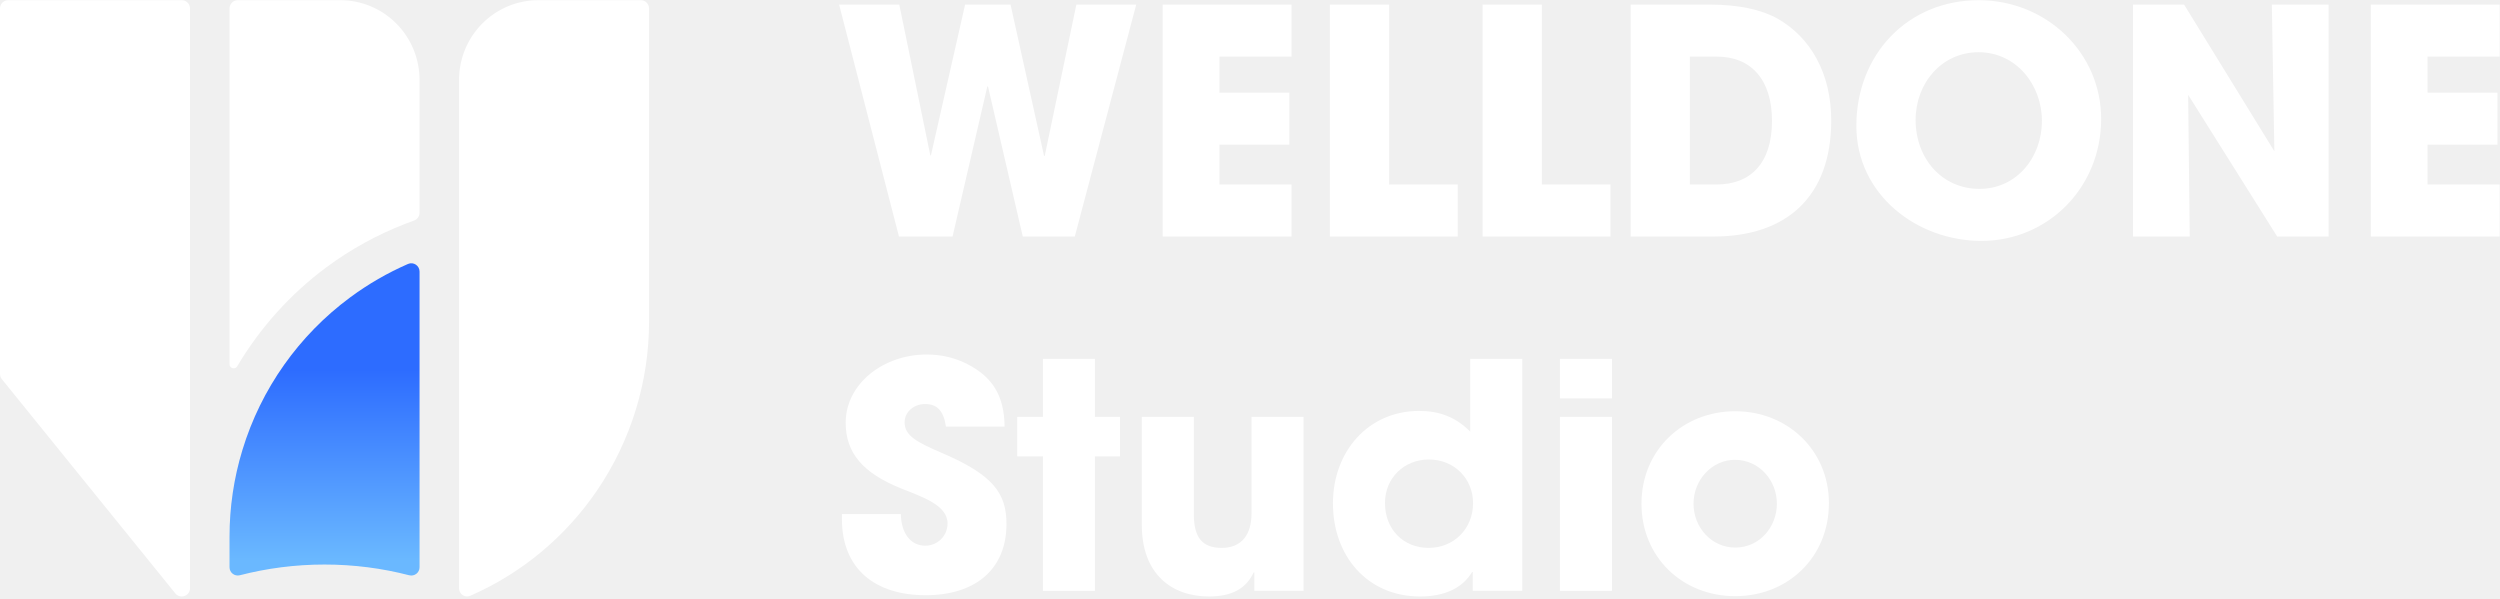
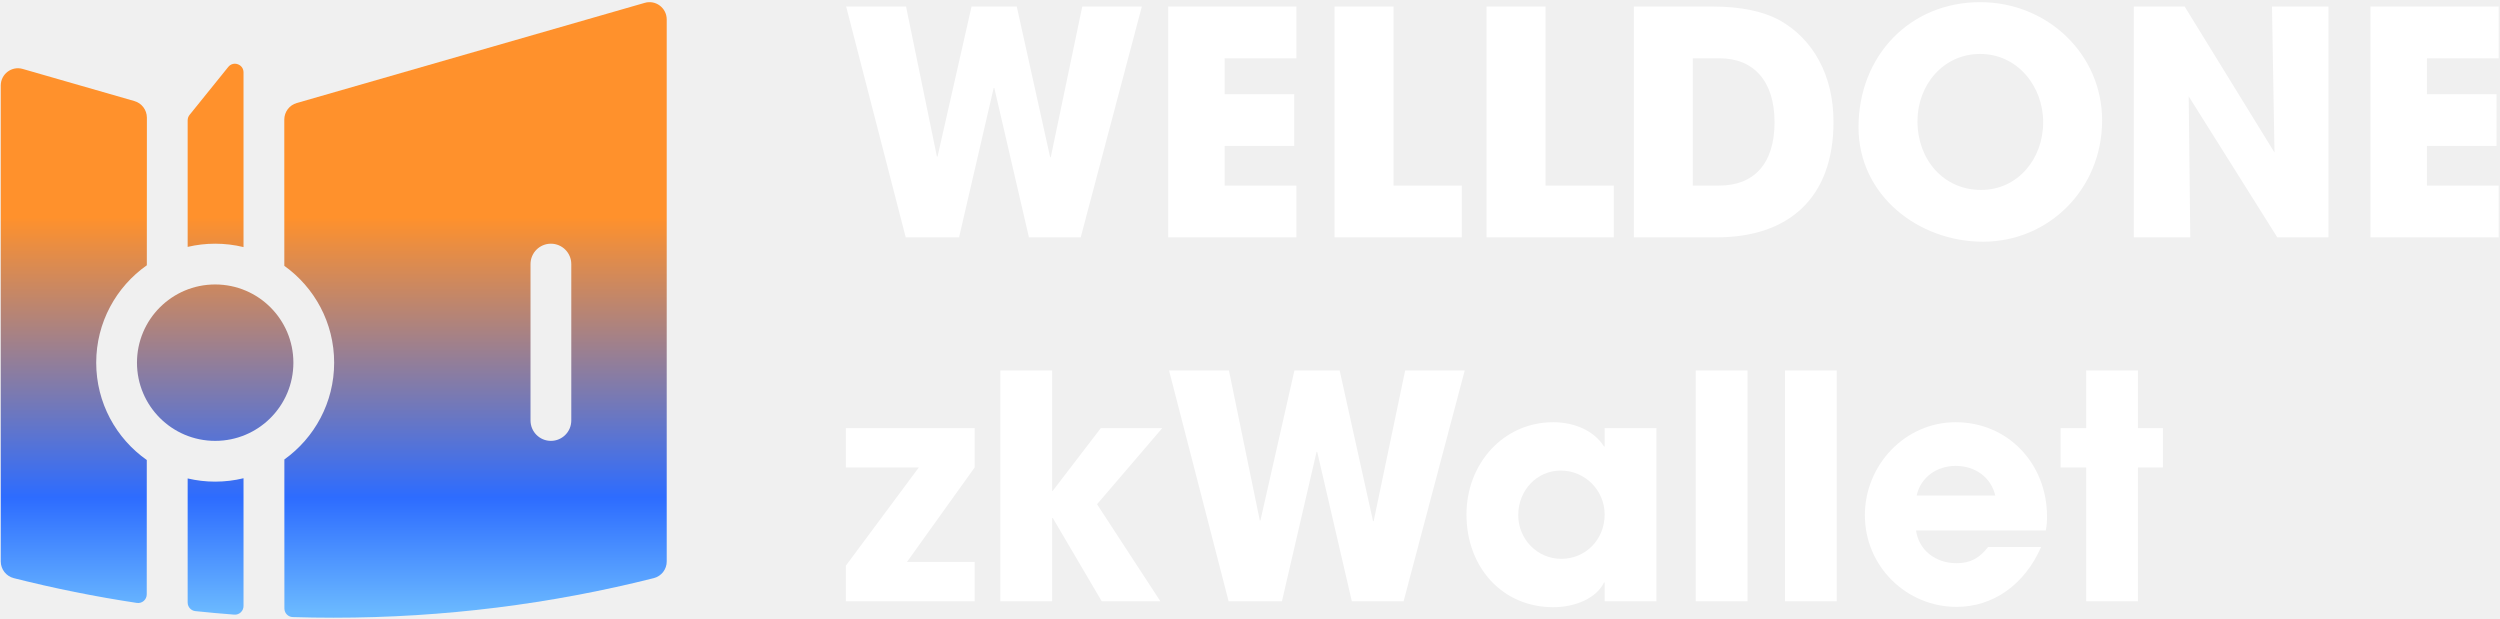
- <svg xmlns="http://www.w3.org/2000/svg" width="1023" height="245" viewBox="0 0 1023 245" fill="none">
-   <path d="M220.32 0.077C216.05 0.077 211.823 0.907 207.884 2.551C203.936 4.194 200.361 6.6 197.336 9.633C194.321 12.675 191.932 16.276 190.297 20.249C188.67 24.223 187.831 28.476 187.84 32.771V240.713C187.84 243.11 190.229 244.754 192.415 243.797C213.356 234.647 231.35 219.736 244.294 200.724C258.17 180.348 265.6 156.22 265.6 131.506V3.491C265.6 1.61 264.083 0.077 262.211 0.077H220.32Z" fill="white" />
-   <path d="M77.751 3.466C77.751 1.593 76.235 0.077 74.363 0.077H3.38C1.508 0.077 0 1.593 0 3.466V153.017C0 153.796 0.263 154.55 0.754 155.152L71.737 242.814C73.745 245.296 77.76 243.873 77.76 240.679V3.466H77.751Z" fill="white" />
-   <path d="M171.68 32.771V87.052C171.68 88.476 170.79 89.755 169.452 90.238C168.249 90.67 167.045 91.119 165.842 91.577C154.354 96.033 143.518 101.997 133.647 109.309C118.88 120.23 106.417 134.133 97.063 149.891C96.182 151.373 93.92 150.755 93.92 149.027V3.491C93.92 1.602 95.436 0.077 97.309 0.077H139.205C143.467 0.068 147.694 0.915 151.643 2.551C155.582 4.194 159.166 6.6 162.182 9.642C165.198 12.675 167.596 16.284 169.223 20.249C170.858 24.223 171.688 28.476 171.68 32.771Z" fill="white" />
-   <path d="M171.68 111.127C171.68 108.695 169.189 107.035 166.961 108.009C158.615 111.652 150.66 116.235 143.255 121.717C122.26 137.247 106.815 159.122 99.207 184.106C95.674 195.679 93.92 207.642 93.92 219.588V232.118C93.92 234.338 96.013 235.948 98.156 235.389C109.221 232.533 120.828 231.008 132.791 231.008C144.755 231.008 156.37 232.533 167.435 235.397C169.587 235.956 171.68 234.347 171.68 232.127V111.127Z" fill="url(#paint0_linear_1821_9053)" />
-   <path d="M439.808 96.782H418.518L404.281 35.347H404.025L389.788 96.782H367.856L343.359 1.872H367.985L380.682 63.564H380.939L394.919 1.872H413.516L427.239 63.82H427.496L440.45 1.872H464.947L439.808 96.782Z" fill="white" />
-   <path d="M528.491 96.782H475.777V1.872H528.491V23.163H498.992V37.912H527.593V59.203H498.992V75.492H528.491V96.782Z" fill="white" />
-   <path d="M596.508 96.782H544.179V1.872H568.42V75.492H596.508V96.782Z" fill="white" />
-   <path d="M659.008 96.782H606.679V1.872H630.92V75.492H659.008V96.782Z" fill="white" />
-   <path d="M701.244 96.782H667.256V1.872H699.576C711.376 1.872 720.739 3.924 727.408 7.644C740.875 15.339 749.34 29.96 749.34 49.327C749.34 80.622 730.871 96.782 701.244 96.782ZM691.496 75.492H702.398C716.378 75.492 725.099 66.77 725.099 49.456C725.099 32.526 716.506 23.163 702.526 23.163H691.496V75.492Z" fill="white" />
-   <path d="M810.799 98.578C784.378 98.578 759.624 79.596 759.624 51.508C759.624 22.137 780.787 0.077 809.645 0.077C837.348 0.077 859.793 21.495 859.793 48.686C859.793 76.774 837.989 98.578 810.799 98.578ZM810.029 77.287C825.035 77.287 835.552 64.59 835.552 49.456C835.552 34.578 824.907 21.367 809.645 21.367C794.51 21.367 783.865 34.065 783.865 49.071C783.865 64.718 794.51 77.287 810.029 77.287Z" fill="white" />
-   <path d="M952.854 96.782H931.82L895.395 38.81L896.036 96.782H872.822V1.872H893.728L930.666 61.896L929.64 1.872H952.854V96.782Z" fill="white" />
-   <path d="M1022.86 96.782H970.142V1.872H1022.86V23.163H993.356V37.912H1021.96V59.203H993.356V75.492H1022.86V96.782Z" fill="white" />
-   <path d="M411.079 174.562H387.095C386.069 167.764 383.247 165.327 378.502 165.327C374.013 165.327 370.165 168.533 370.165 172.766C370.165 178.409 375.295 180.974 385.684 185.463C406.59 194.441 411.848 202.008 411.848 214.449C411.848 232.79 399.279 243.564 378.758 243.564C358.109 243.564 344.514 232.79 344.514 212.397V210.345H368.626C368.754 218.169 372.602 223.299 378.63 223.299C383.632 223.299 387.736 219.323 387.736 214.193C387.736 206.626 377.219 203.291 368.626 199.828C353.107 193.544 346.053 185.335 346.053 173.022C346.053 156.862 361.7 145.062 379.143 145.062C385.428 145.062 390.943 146.473 395.945 149.038C406.077 154.297 410.951 161.864 411.079 174.562Z" fill="white" />
-   <path d="M448.048 241.768H426.757V186.746H416.24V170.586H426.757V146.858H448.048V170.586H458.308V186.746H448.048V241.768Z" fill="white" />
-   <path d="M533.414 241.768H513.277V234.201H513.021C509.943 240.742 504.299 244.077 494.68 244.077C479.674 244.077 467.233 235.099 467.233 214.834V170.586H488.524V210.473C488.524 219.836 491.859 224.197 499.939 224.197C508.019 224.197 512.123 218.81 512.123 210.089V170.586H533.414V241.768Z" fill="white" />
-   <path d="M622.91 241.768H602.645V234.073H602.389C598.413 240.614 591.23 244.077 581.098 244.077C559.551 244.077 545.443 227.532 545.443 205.984C545.443 184.694 559.936 168.149 580.713 168.149C588.922 168.149 595.591 170.586 601.619 176.614V146.858H622.91V241.768ZM584.561 224.197C594.95 224.197 602.774 216.373 602.774 205.856C602.774 195.98 595.206 188.028 584.689 188.028C574.685 188.028 566.733 195.467 566.733 205.856C566.733 216.63 574.301 224.197 584.561 224.197Z" fill="white" />
-   <path d="M659.622 163.018H638.332V146.858H659.622V163.018ZM659.622 241.768H638.332V170.586H659.622V241.768Z" fill="white" />
-   <path d="M748.393 205.856C748.393 228.173 731.463 243.948 710.044 243.948C688.369 243.948 671.695 227.916 671.695 206.113C671.695 184.053 688.754 168.277 710.044 168.277C731.463 168.277 748.393 184.309 748.393 205.856ZM710.044 224.069C720.048 224.069 727.102 215.604 727.102 206.113C727.102 196.622 719.92 188.157 709.916 188.157C700.553 188.157 692.986 196.365 692.986 206.113C692.986 215.86 700.425 224.069 710.044 224.069Z" fill="white" />
+ <svg xmlns="http://www.w3.org/2000/svg" width="991" height="245" viewBox="0 0 991 245" fill="none">
+   <path fill-rule="evenodd" clip-rule="evenodd" d="M259.179 229.167C218.544 239.412 176.017 244.857 132.214 244.857C126.795 244.857 121.408 244.772 116.03 244.609C114.19 244.548 112.735 243.037 112.735 241.189L112.722 182.132C124.671 173.576 132.458 159.578 132.458 143.761C132.458 127.937 124.663 113.933 112.706 105.378L112.692 47.416C112.692 44.363 114.702 41.679 117.624 40.841L255.593 1.126C259.944 -0.129 264.28 3.154 264.288 7.703V222.55C264.309 225.652 262.195 228.407 259.179 229.167ZM218.378 96.601C222.841 96.601 226.458 100.218 226.458 104.681V166.681C226.458 171.144 222.841 174.761 218.378 174.761C213.915 174.761 210.298 171.144 210.298 166.681V104.681C210.298 100.218 213.915 96.601 218.378 96.601Z" fill="url(#paint0_linear_2132_142)" />
+   <path d="M96.532 97.947V28.691C96.532 25.466 92.495 24.031 90.478 26.544L75.145 45.542C74.651 46.148 74.388 46.91 74.388 47.697V97.869C77.89 97.04 81.542 96.601 85.298 96.601C89.169 96.601 92.934 97.068 96.532 97.947Z" fill="url(#paint1_linear_2132_142)" />
+   <path d="M85.298 112.761C102.423 112.761 116.298 126.643 116.298 143.761C116.298 160.891 102.421 174.761 85.298 174.761C68.179 174.761 54.298 160.884 54.298 143.761C54.298 126.636 68.181 112.761 85.298 112.761Z" fill="url(#paint2_linear_2132_142)" />
+   <path d="M58.208 105.152L58.227 46.648C58.218 43.585 56.2 40.902 53.278 40.064L8.989 27.324C4.638 26.068 0.302 29.351 0.302 33.9V222.542C0.302 225.689 2.438 228.415 5.479 229.185C21.466 233.222 37.735 236.505 54.257 239.001C56.319 239.308 58.167 237.701 58.167 235.615L58.185 182.353C46.06 173.818 38.138 159.714 38.138 143.761C38.138 127.796 46.069 113.685 58.208 105.152Z" fill="url(#paint3_linear_2132_142)" />
+   <path d="M74.388 189.652V238.835C74.388 240.589 75.7 242.06 77.436 242.248C82.564 242.787 87.708 243.248 92.878 243.64C94.855 243.787 96.532 242.212 96.532 240.22V189.574C92.931 190.455 89.168 190.921 85.298 190.921C81.542 190.921 77.89 190.482 74.388 189.652Z" fill="url(#paint4_linear_2132_142)" />
+   <path d="M847.487 238.339H826.962V185.295H816.823V169.715H826.962V146.841H847.487V169.715H857.378V185.295H847.487V238.339Z" fill="white" />
+   <path d="M810.951 210.273H759.515C760.627 218.063 767.181 223.256 775.589 223.256C781.153 223.256 784.738 221.154 788.077 216.827H809.097C802.543 231.788 790.055 240.567 775.589 240.567C755.805 240.567 739.237 224.616 739.237 204.215C739.237 184.431 755.063 167.368 775.218 167.368C795.743 167.368 811.446 183.566 811.446 204.833C811.446 206.811 811.322 208.419 810.951 210.273ZM759.762 196.425H790.921C789.313 189.377 783.131 184.679 775.218 184.679C767.799 184.679 761.369 189.13 759.762 196.425Z" fill="white" />
+   <path d="M728.091 238.339H707.565V146.841H728.091V238.339Z" fill="white" />
+   <path d="M692.712 238.339H672.186V146.841H692.712V238.339Z" fill="white" />
+   <path d="M656.609 238.341H636.083V230.922H635.836C632.869 236.981 624.708 240.69 615.682 240.69C595.404 240.69 581.308 224.74 581.308 203.967C581.308 183.689 596.022 167.368 615.682 167.368C624.09 167.368 631.879 170.707 635.836 177.013H636.083V169.717H656.609V238.341ZM618.897 221.525C628.541 221.525 636.083 213.859 636.083 203.967C636.083 194.323 628.294 186.533 618.649 186.533C609.252 186.533 601.833 194.323 601.833 204.215C601.833 213.735 609.376 221.525 618.897 221.525Z" fill="white" />
+   <path d="M556.387 238.339H535.862L522.137 179.112H521.89L508.165 238.339H487.021L463.405 146.841H487.145L499.386 206.315H499.633L513.111 146.841H531.039L544.27 206.562H544.517L557.005 146.841H580.622L556.387 238.339Z" fill="white" />
+   <path d="M459.966 238.339H436.721L417.308 205.325H417.061V238.339H396.536V146.841H417.061V194.568H417.308L436.35 169.715H460.708L434.866 199.885L459.966 238.339Z" fill="white" />
+   <path d="M386.354 238.337H335.289V224.241L364.222 185.292H335.289V169.713H386.354V185.292L359.523 222.757H386.354V238.337Z" fill="white" />
+   <path d="M990.482 94.085H939.664V2.587H990.482V23.112H962.044V37.331H989.617V57.857H962.044V73.56H990.482V94.085Z" fill="white" />
+   <path d="M922.997 94.085H902.72L867.604 38.197L868.222 94.085H845.842V2.587H865.997L901.607 60.453L900.618 2.587H922.997V94.085Z" fill="white" />
+   <path d="M786.048 95.817C760.577 95.817 736.714 77.517 736.714 50.439C736.714 22.124 757.115 0.856 784.936 0.856C811.643 0.856 833.281 21.505 833.281 47.718C833.281 74.797 812.261 95.817 786.048 95.817ZM785.307 75.291C799.773 75.291 809.912 63.05 809.912 48.46C809.912 34.117 799.65 21.382 784.936 21.382C770.345 21.382 760.083 33.623 760.083 48.089C760.083 63.174 770.345 75.291 785.307 75.291Z" fill="white" />
+   <path d="M680.433 94.085H647.667V2.587H678.826C690.201 2.587 699.227 4.565 705.657 8.151C718.64 15.57 726.8 29.665 726.8 48.336C726.8 78.506 708.995 94.085 680.433 94.085ZM671.036 73.56H681.546C695.023 73.56 703.431 65.152 703.431 48.46C703.431 32.138 695.147 23.112 681.669 23.112H671.036V73.56Z" fill="white" />
+   <path d="M639.715 94.085H589.267V2.587H612.636V73.56H639.715V94.085Z" fill="white" />
+   <path d="M579.462 94.085H529.014V2.587H552.383V73.56H579.462V94.085Z" fill="white" />
+   <path d="M513.889 94.085H463.07V2.587H513.889V23.112H485.45V37.331H513.023V57.857H485.45V73.56H513.889V94.085Z" fill="white" />
+   <path d="M428.394 94.085H407.869L394.144 34.859H393.897L380.172 94.085H359.028L335.412 2.587H359.152L371.393 62.061H371.64L385.118 2.587H403.046L416.276 62.308H416.524L429.012 2.587H452.628L428.394 94.085Z" fill="white" />
  <defs>
-     <linearGradient id="paint0_linear_1821_9053" x1="132.8" y1="119.675" x2="132.8" y2="232.313" gradientUnits="userSpaceOnUse">
-       <stop offset="0.28" stop-color="#2D6CFF" />
-       <stop offset="0.97" stop-color="#6AB8FF" />
+     <linearGradient id="paint0_linear_2132_142" x1="78.424" y1="36.74" x2="78.424" y2="242.488" gradientUnits="userSpaceOnUse">
+       <stop offset="0.24" stop-color="#FF912C" />
+       <stop offset="0.78" stop-color="#2D6CFF" />
+       <stop offset="1" stop-color="#6AB8FF" />
+     </linearGradient>
+     <linearGradient id="paint1_linear_2132_142" x1="78.424" y1="36.74" x2="78.424" y2="242.488" gradientUnits="userSpaceOnUse">
+       <stop offset="0.24" stop-color="#FF912C" />
+       <stop offset="0.78" stop-color="#2D6CFF" />
+       <stop offset="1" stop-color="#6AB8FF" />
+     </linearGradient>
+     <linearGradient id="paint2_linear_2132_142" x1="78.424" y1="36.74" x2="78.424" y2="242.488" gradientUnits="userSpaceOnUse">
+       <stop offset="0.24" stop-color="#FF912C" />
+       <stop offset="0.78" stop-color="#2D6CFF" />
+       <stop offset="1" stop-color="#6AB8FF" />
+     </linearGradient>
+     <linearGradient id="paint3_linear_2132_142" x1="78.424" y1="36.74" x2="78.424" y2="242.488" gradientUnits="userSpaceOnUse">
+       <stop offset="0.24" stop-color="#FF912C" />
+       <stop offset="0.78" stop-color="#2D6CFF" />
+       <stop offset="1" stop-color="#6AB8FF" />
+     </linearGradient>
+     <linearGradient id="paint4_linear_2132_142" x1="78.424" y1="36.74" x2="78.424" y2="242.488" gradientUnits="userSpaceOnUse">
+       <stop offset="0.24" stop-color="#FF912C" />
+       <stop offset="0.78" stop-color="#2D6CFF" />
+       <stop offset="1" stop-color="#6AB8FF" />
    </linearGradient>
  </defs>
</svg>
